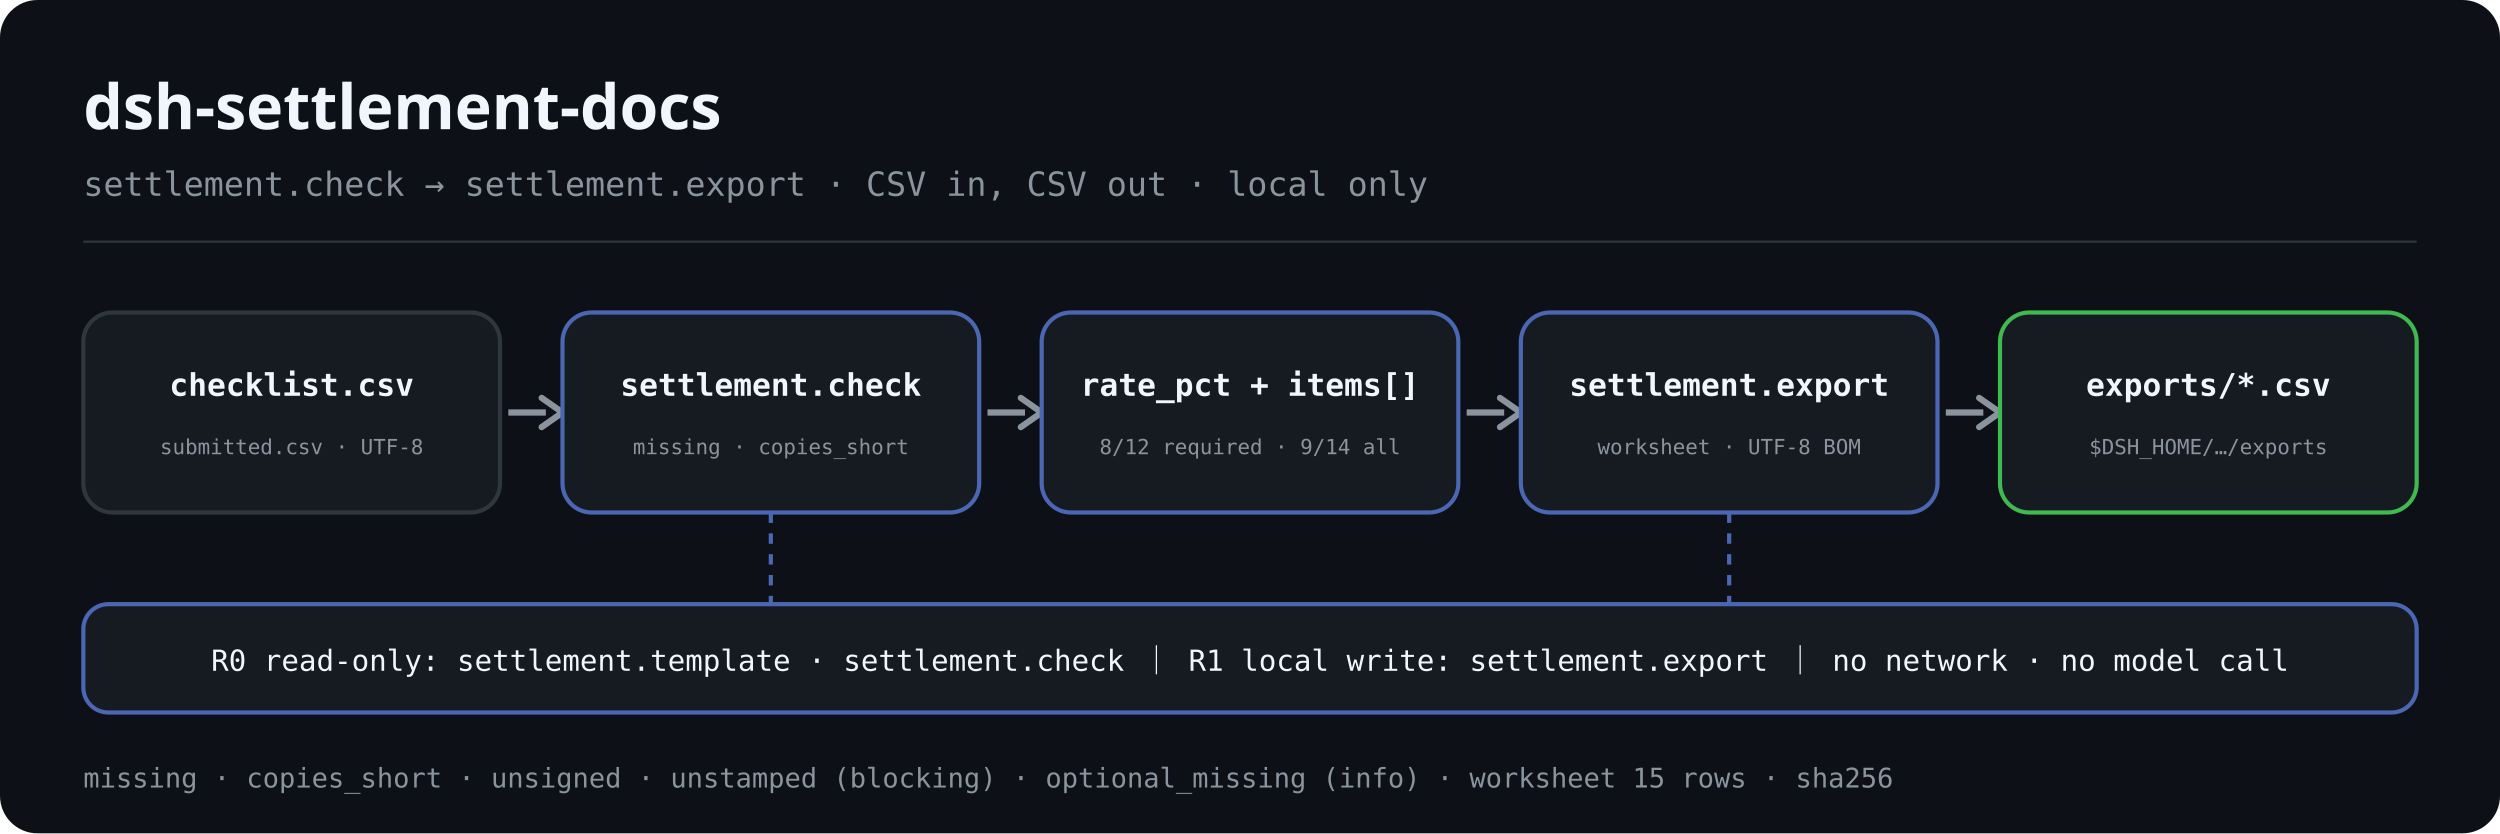
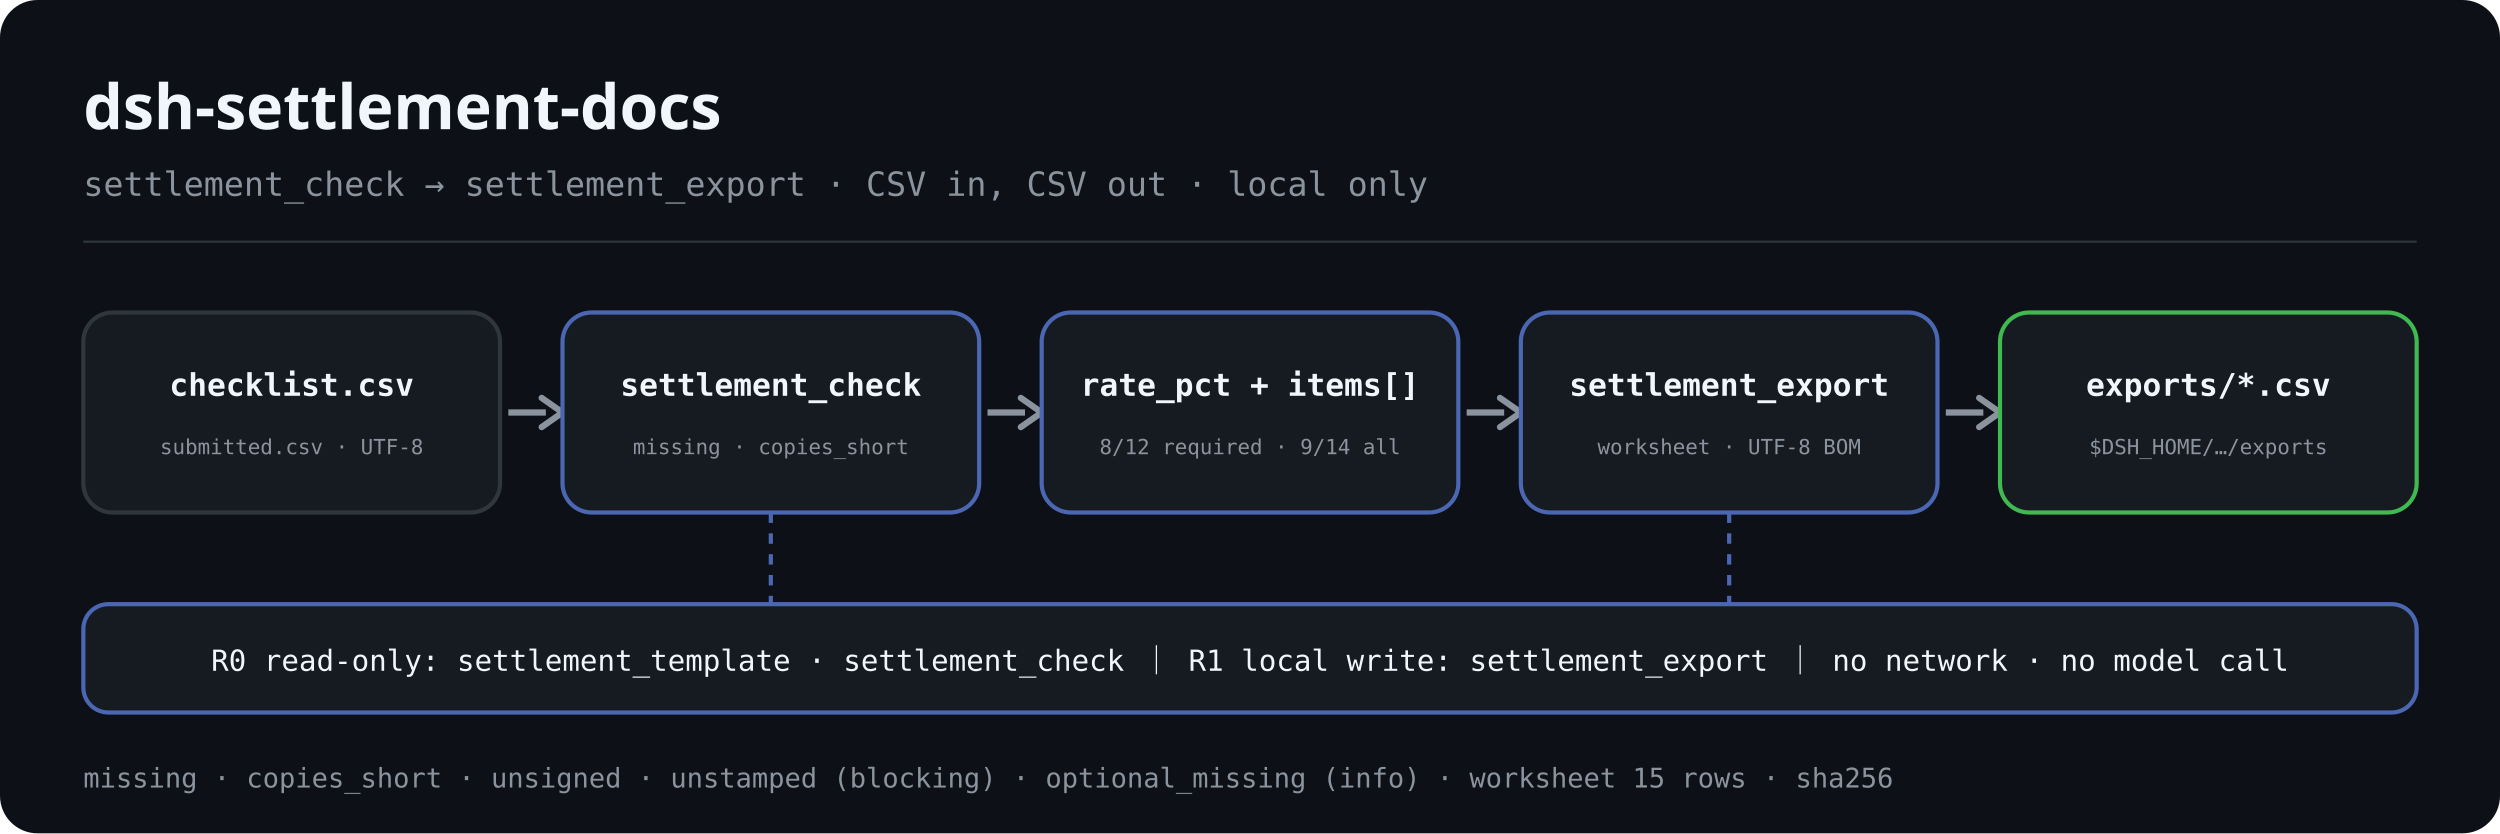
<svg xmlns="http://www.w3.org/2000/svg" width="1200" height="400" viewBox="0 0 1200 400" role="img" aria-label="dsh-settlement-docs pipeline">
  <rect width="1200" height="400" rx="18" fill="#0d1117" />
  <text x="40" y="62" fill="#f0f6fc" font-family="ui-sans-serif,system-ui,sans-serif" font-size="30" font-weight="700">dsh-settlement-docs</text>
-   <text x="40" y="94" fill="#8b949e" font-family="ui-monospace,monospace" font-size="16">settlement.check → settlement.export · CSV in, CSV out · local only</text>
+   <text x="40" y="94" fill="#8b949e" font-family="ui-monospace,monospace" font-size="16">settlement_check → settlement_export · CSV in, CSV out · local only</text>
  <line x1="40" y1="116" x2="1160" y2="116" stroke="#30363d" />
  <rect x="40" y="150" width="200" height="96" rx="14" fill="#161b22" stroke="#30363d" stroke-width="2" />
  <text x="140" y="190" fill="#f0f6fc" text-anchor="middle" font-family="ui-monospace,monospace" font-size="15" font-weight="700">checklist.csv</text>
  <text x="140" y="218" fill="#8b949e" text-anchor="middle" font-family="ui-monospace,monospace" font-size="10">submitted.csv · UTF-8</text>
  <path d="M244 198h18" stroke="#8b949e" stroke-width="3" />
  <path d="M260 191l10 7-10 7" fill="none" stroke="#8b949e" stroke-width="3" stroke-linecap="round" stroke-linejoin="round" />
  <rect x="270" y="150" width="200" height="96" rx="14" fill="#161b22" stroke="#4B67B4" stroke-width="2" />
-   <text x="370" y="190" fill="#f0f6fc" text-anchor="middle" font-family="ui-monospace,monospace" font-size="15" font-weight="700">settlement.check</text>
+   <text x="370" y="190" fill="#f0f6fc" text-anchor="middle" font-family="ui-monospace,monospace" font-size="15" font-weight="700">settlement_check</text>
  <text x="370" y="218" fill="#8b949e" text-anchor="middle" font-family="ui-monospace,monospace" font-size="10">missing · copies_short</text>
  <path d="M474 198h18" stroke="#8b949e" stroke-width="3" />
  <path d="M490 191l10 7-10 7" fill="none" stroke="#8b949e" stroke-width="3" stroke-linecap="round" stroke-linejoin="round" />
  <rect x="500" y="150" width="200" height="96" rx="14" fill="#161b22" stroke="#4B67B4" stroke-width="2" />
  <text x="600" y="190" fill="#f0f6fc" text-anchor="middle" font-family="ui-monospace,monospace" font-size="15" font-weight="700">rate_pct + items[]</text>
  <text x="600" y="218" fill="#8b949e" text-anchor="middle" font-family="ui-monospace,monospace" font-size="10">8/12 required · 9/14 all</text>
  <path d="M704 198h18" stroke="#8b949e" stroke-width="3" />
  <path d="M720 191l10 7-10 7" fill="none" stroke="#8b949e" stroke-width="3" stroke-linecap="round" stroke-linejoin="round" />
  <rect x="730" y="150" width="200" height="96" rx="14" fill="#161b22" stroke="#4B67B4" stroke-width="2" />
-   <text x="830" y="190" fill="#f0f6fc" text-anchor="middle" font-family="ui-monospace,monospace" font-size="15" font-weight="700">settlement.export</text>
+   <text x="830" y="190" fill="#f0f6fc" text-anchor="middle" font-family="ui-monospace,monospace" font-size="15" font-weight="700">settlement_export</text>
  <text x="830" y="218" fill="#8b949e" text-anchor="middle" font-family="ui-monospace,monospace" font-size="10">worksheet · UTF-8 BOM</text>
  <path d="M934 198h18" stroke="#8b949e" stroke-width="3" />
  <path d="M950 191l10 7-10 7" fill="none" stroke="#8b949e" stroke-width="3" stroke-linecap="round" stroke-linejoin="round" />
  <rect x="960" y="150" width="200" height="96" rx="14" fill="#161b22" stroke="#3fb950" stroke-width="2" />
  <text x="1060" y="190" fill="#f0f6fc" text-anchor="middle" font-family="ui-monospace,monospace" font-size="15" font-weight="700">exports/*.csv</text>
  <text x="1060" y="218" fill="#8b949e" text-anchor="middle" font-family="ui-monospace,monospace" font-size="10">$DSH_HOME/…/exports</text>
  <path d="M370 246v44" stroke="#4B67B4" stroke-width="2" stroke-dasharray="5 5" />
  <path d="M830 246v44" stroke="#4B67B4" stroke-width="2" stroke-dasharray="5 5" />
  <rect x="40" y="290" width="1120" height="52" rx="12" fill="#161b22" stroke="#4B67B4" stroke-width="2" />
-   <text x="600" y="322" fill="#f0f6fc" text-anchor="middle" font-family="ui-monospace,monospace" font-size="14">R0 read-only: settlement.template · settlement.check ｜ R1 local write: settlement.export ｜ no network · no model call</text>
+   <text x="600" y="322" fill="#f0f6fc" text-anchor="middle" font-family="ui-monospace,monospace" font-size="14">R0 read-only: settlement_template · settlement_check ｜ R1 local write: settlement_export ｜ no network · no model call</text>
  <text x="40" y="378" fill="#8b949e" font-family="ui-monospace,monospace" font-size="13">missing · copies_short · unsigned · unstamped (blocking) · optional_missing (info) · worksheet 15 rows · sha256</text>
</svg>
